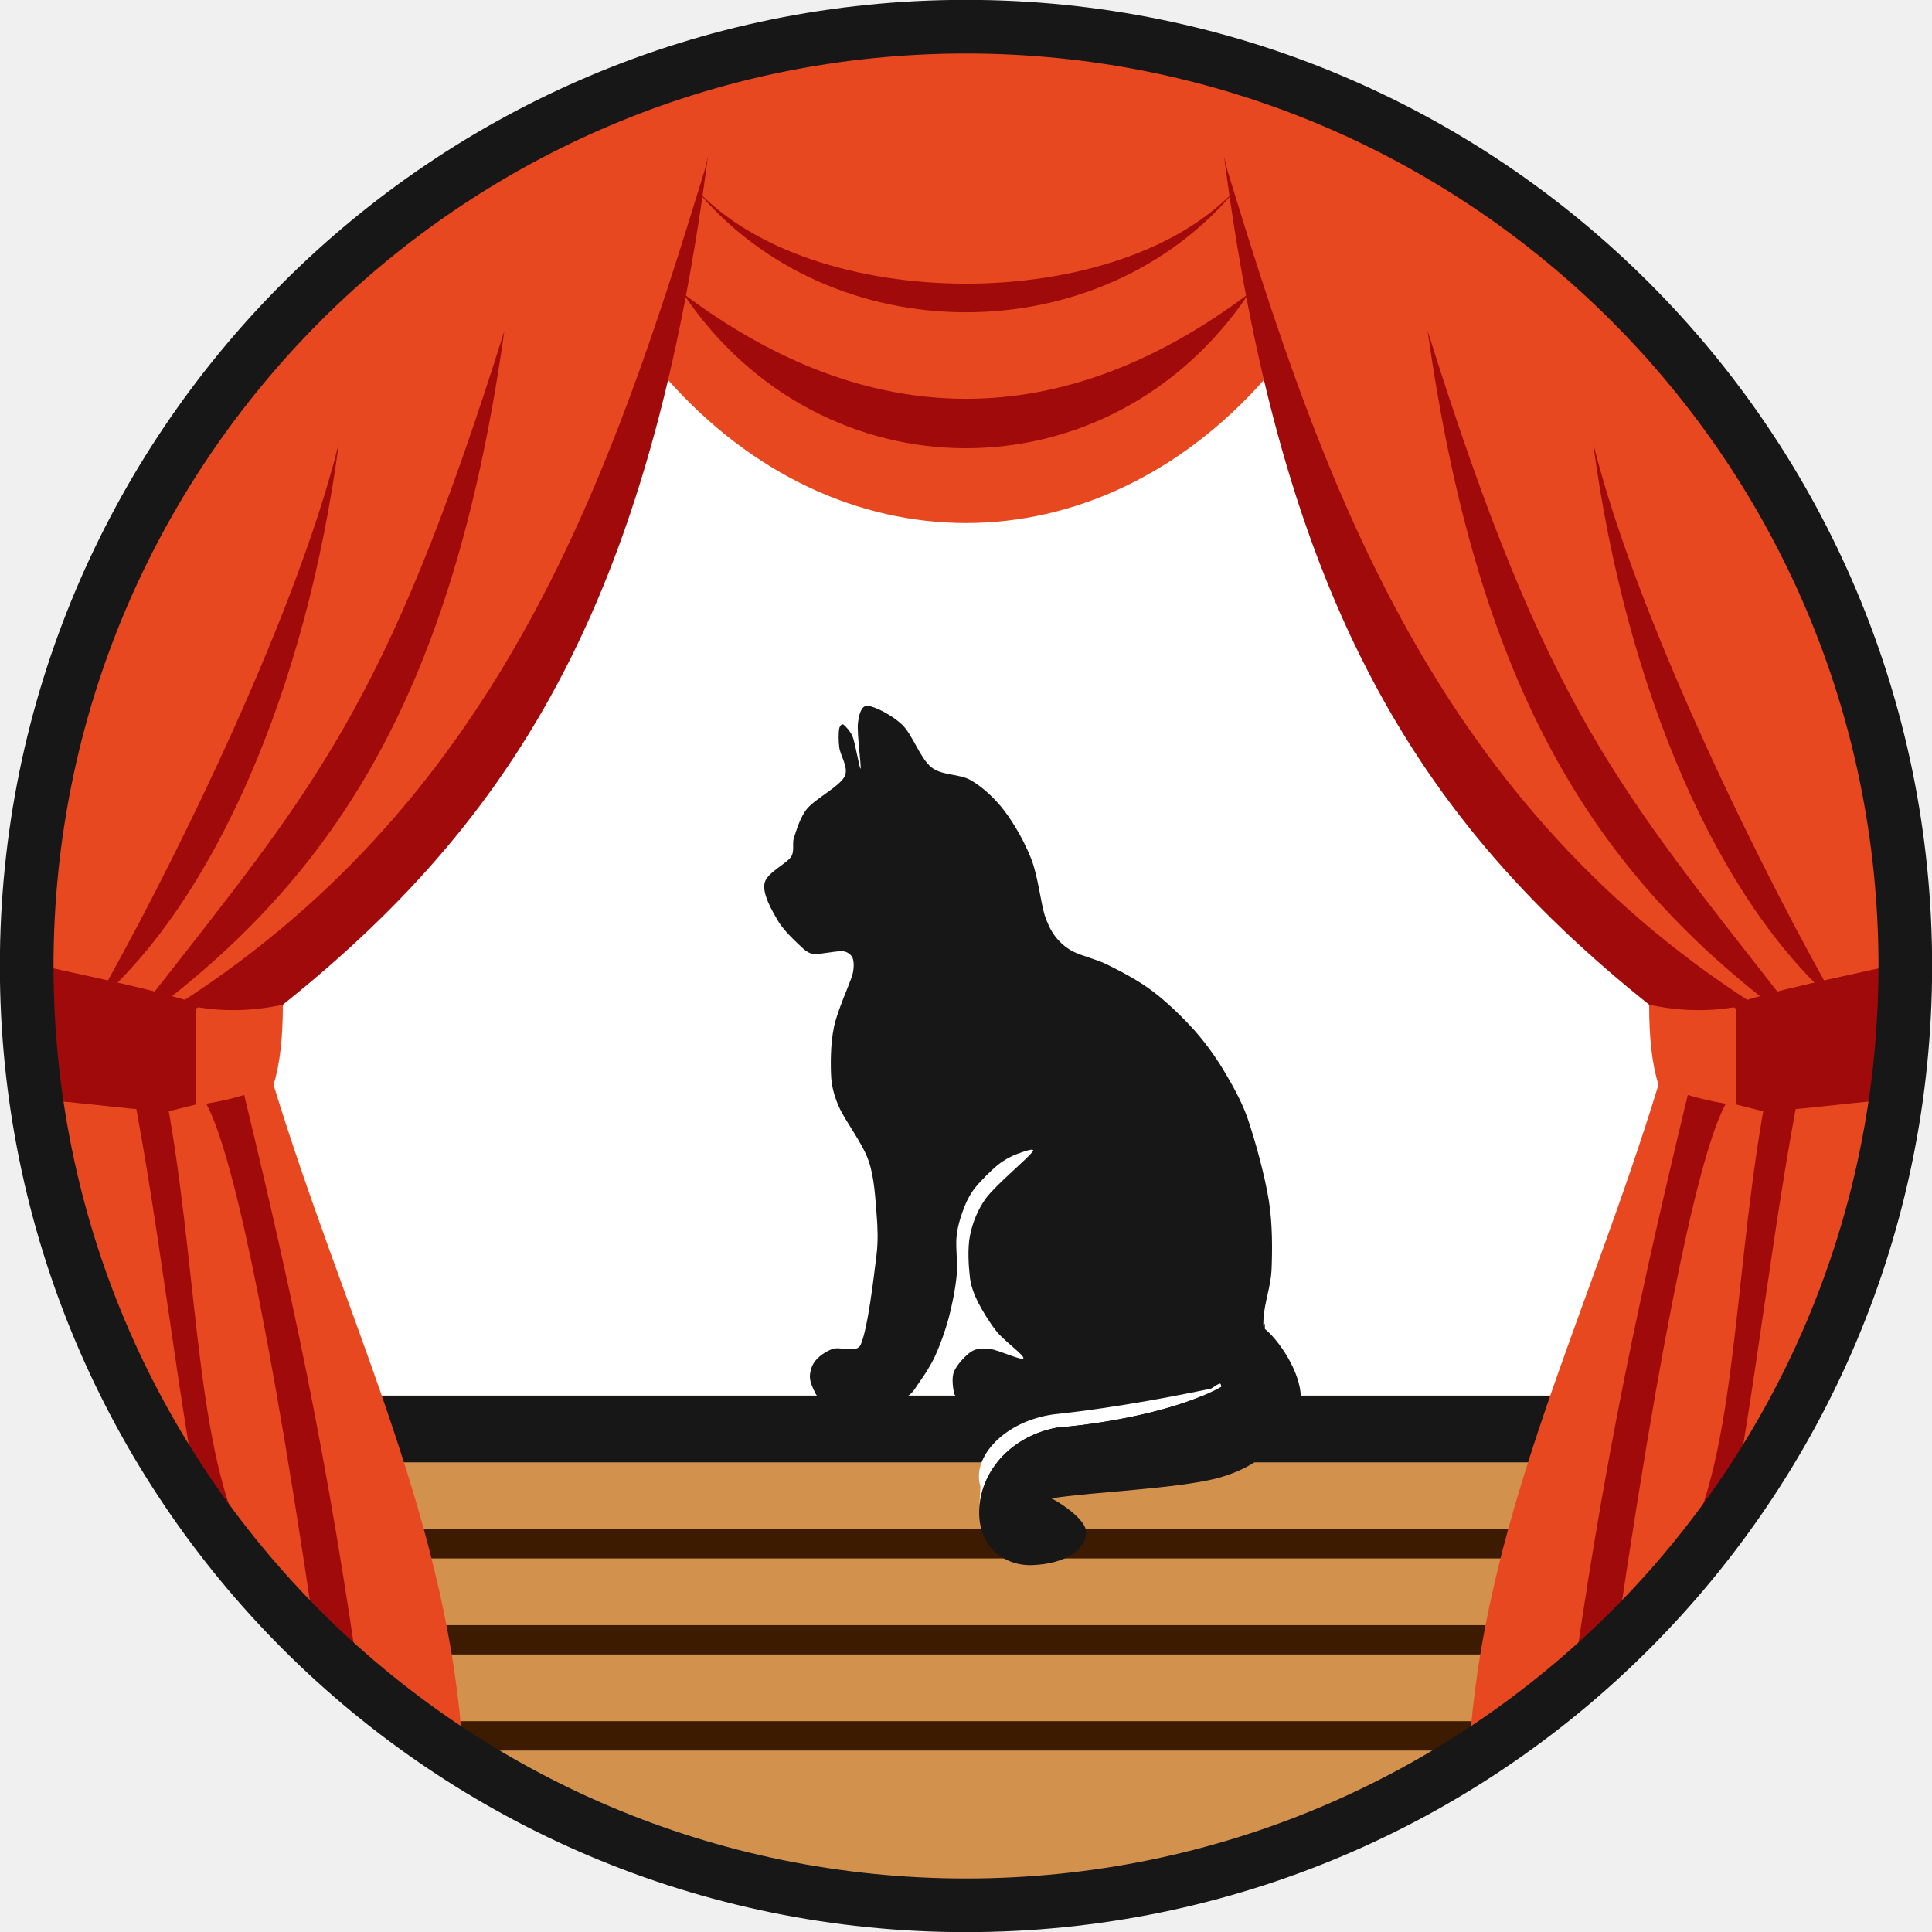
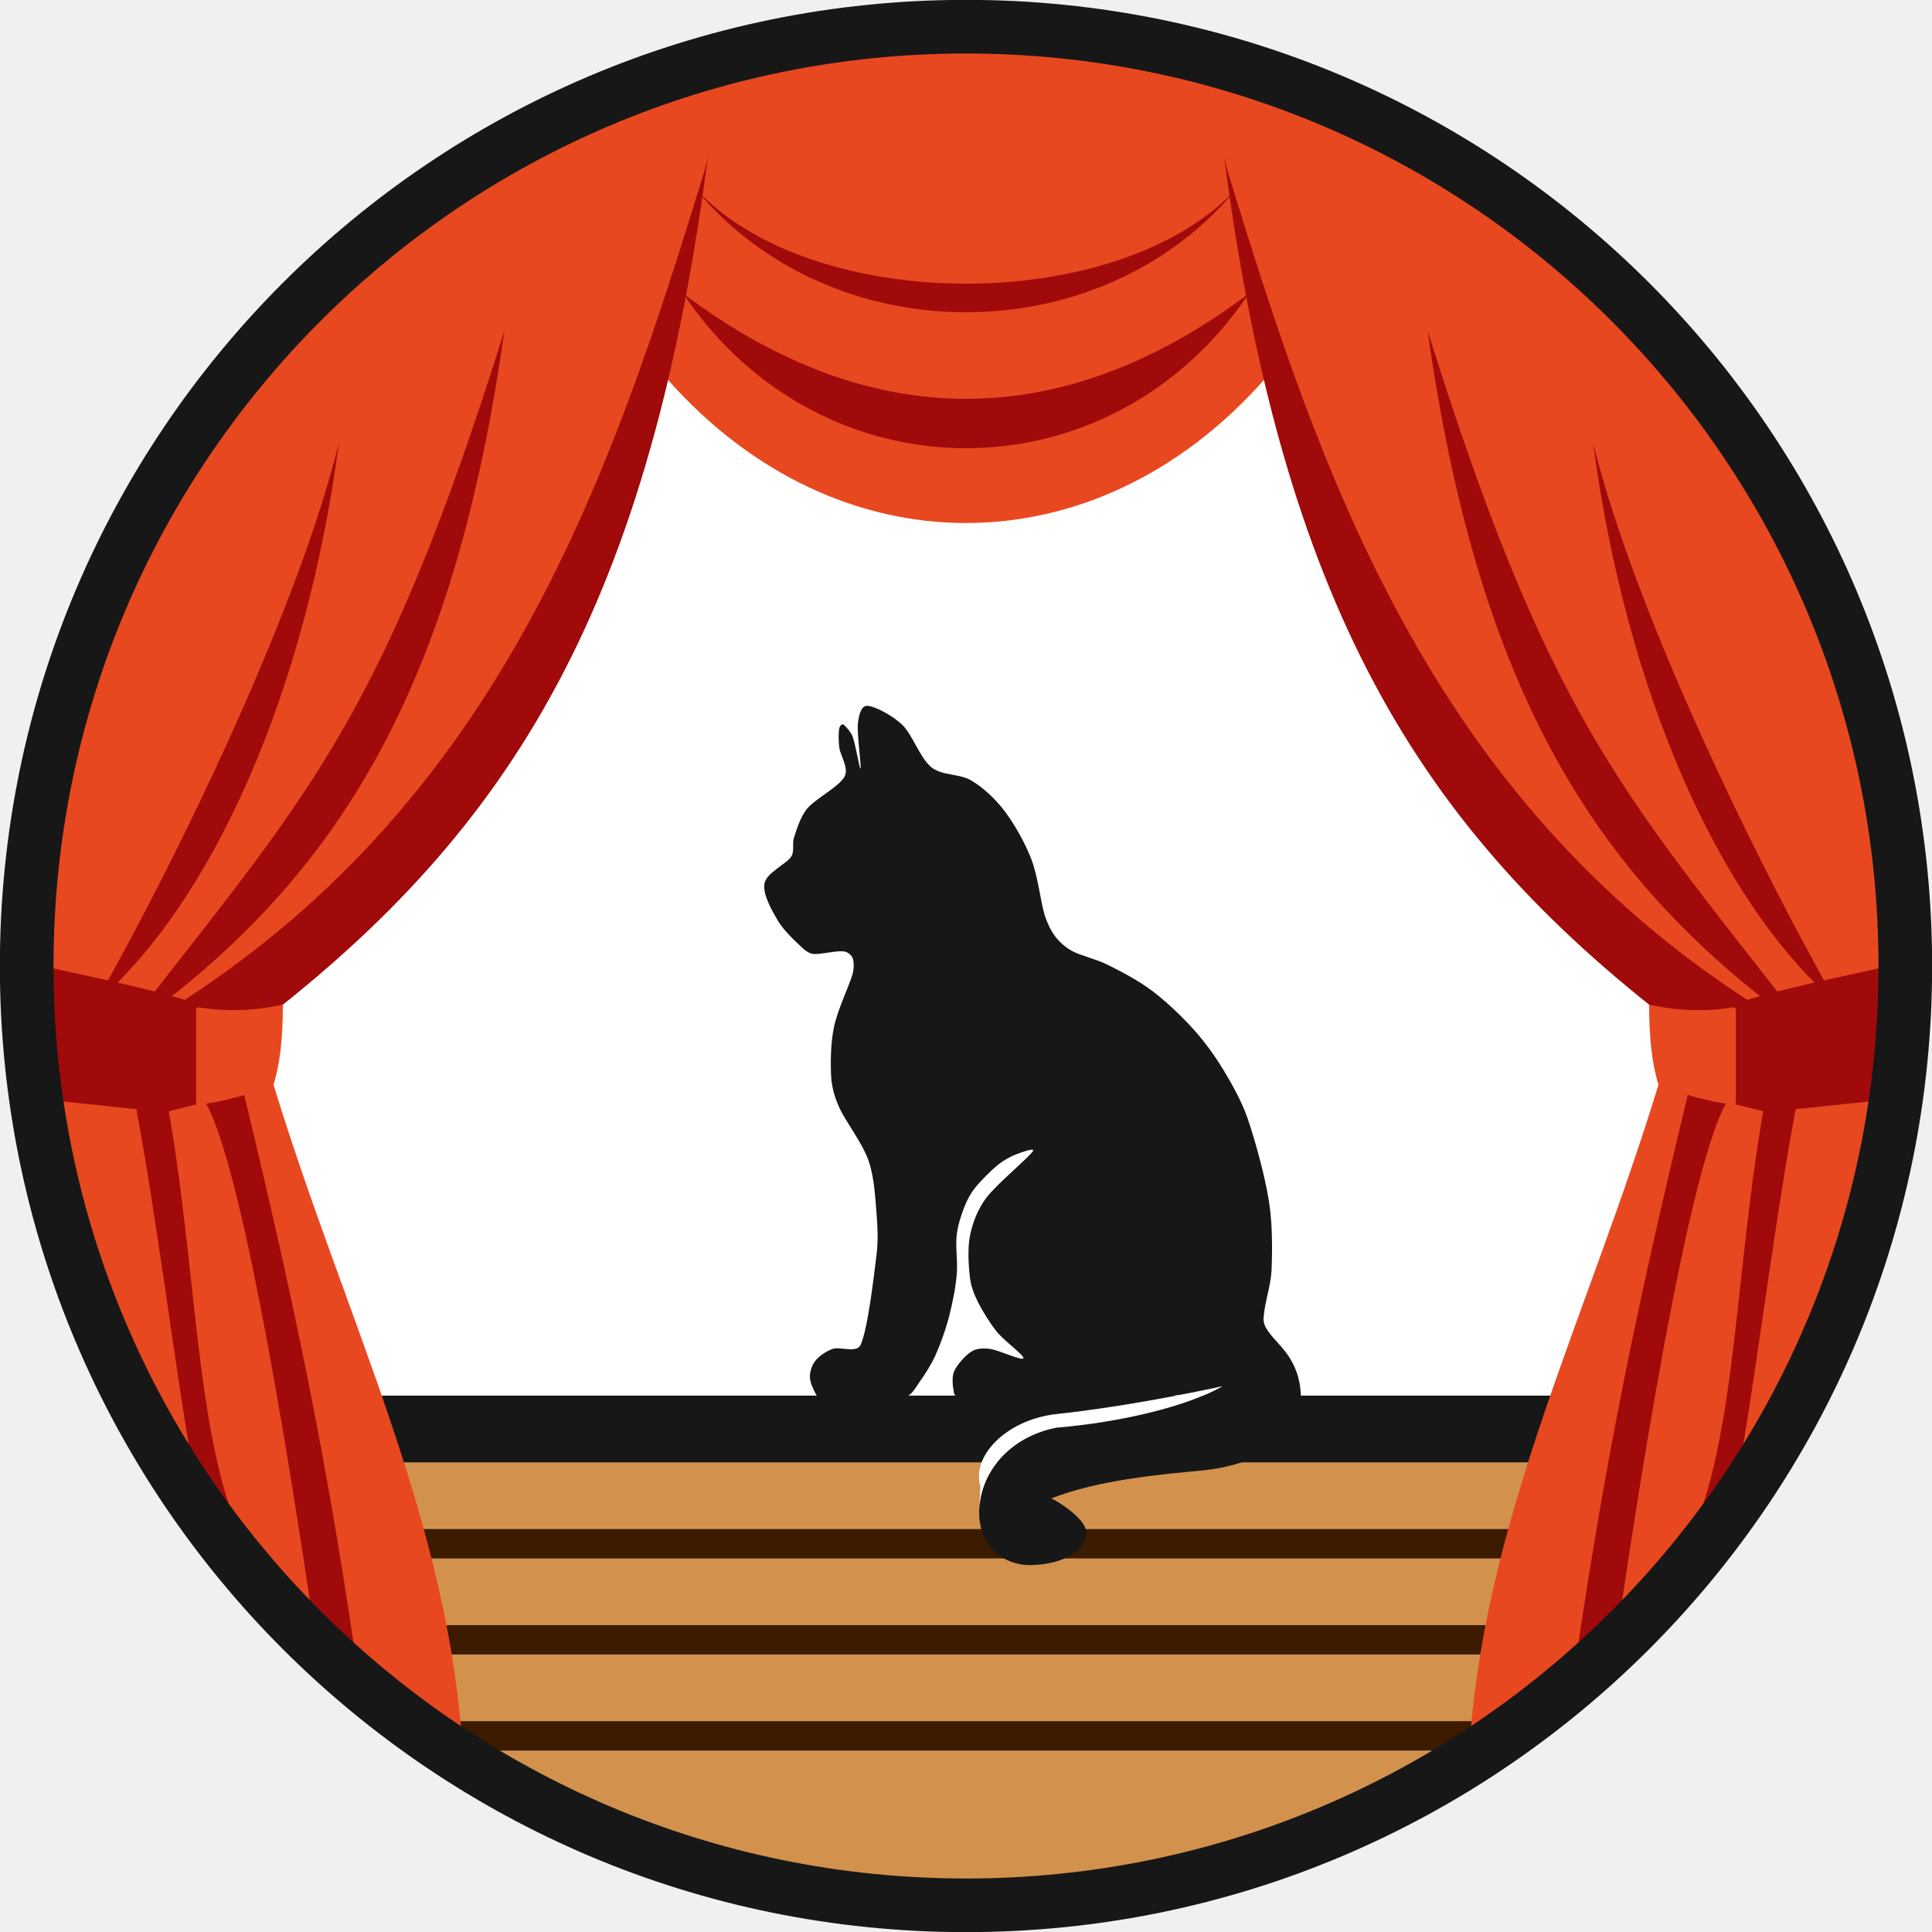
<svg xmlns="http://www.w3.org/2000/svg" viewBox="150 150 724 724">
  <defs>
    <clipPath id="ueber-kante">
      <rect x="0" y="0" width="1024" height="698" />
    </clipPath>
    <clipPath id="buehne">
      <circle cx="512" cy="512" r="343.0" />
    </clipPath>
    <g id="seitenvorhang">
      <path fill="#A00A0A" d="M100,150H418V186C398.2,366.6 347.6,453.3 256.0,526.5L250,532H100Z" />
      <path fill="#E84820" d="M100,150H421V186L414,214C379.5,326.7 338.9,447.9 217.2,526.0H100Z" />
      <path fill="#A00A0A" d="M339,274C320.9,403.0 280.0,472.6 211.0,526.0L204.5,526C267.3,445.6 294.5,416.0 339.0,274.0Z" />
      <path fill="#A00A0A" d="M277,316C264.7,409.0 229.9,487.9 185.7,526.0L185.6,526C210.4,482.8 260.2,384.1 277.0,316.0Z" />
      <path fill="#E84820" d="M100,540H246L252.5,556.5C278.7,642.2 316.2,715.6 323.0,800.0H100Z" />
      <path fill="#A00A0A" d="M197,545C208.9,600.3 216.4,674.5 226.0,720.0L238,720C221.7,678.0 223.5,609.3 209.0,545.0Z" />
      <path fill="#A00A0A" d="M223.3,545C217.5,592.0 227.0,473.0 272.0,790.0L286,790C273.0,696.7 259.5,634.0 237.8,545.0Z" />
      <path fill="#A00A0A" d="M150,508C175.0,514.7 198.0,518.1 222.0,525.5L240,527L240,556L225,563.5L213,566.5C195.0,565.7 171.1,561.5 150.0,561.5Z" />
      <path fill="#E84820" d="M223.5,528.5Q223.5,527.5 224.5,527.5Q239.75,530.0 256,526.5C256,538.5 255.0,548.5 252.5,556.5Q238.0,562.25 224.5,564Q223.5,564 223.5,563Z" />
    </g>
  </defs>
  <g clip-path="url(#buehne)">
    <circle cx="512" cy="512" r="343.0" fill="#fff" />
    <g id="boden">
      <rect x="0" y="673" width="1024" height="400" fill="#D2924D" />
      <rect x="0" y="673" width="1024" height="25" fill="#171717" />
      <g fill="#3C1B00">
        <rect x="0" y="723" width="1024" height="11" />
        <rect x="0" y="759" width="1024" height="11" />
        <rect x="0" y="795" width="1024" height="11" />
      </g>
    </g>
    <g id="schabracke">
      <path fill="#E84820" d="M400,150H624V292C560.4,364.0 463.6,364.0 400,292Z" />
      <path fill="#A00A0A" d="M410,220C453.5,268.4 570.5,268.4 614.0,220.0L614,220L614,220C563.0,282.7 461.0,282.7 410,220Z" />
      <path fill="#A00A0A" d="M406,260C475.9,312.6 548.1,312.6 618.0,260.0L618,260C566.1,337.3 457.9,337.3 406,260Z" />
    </g>
    <use href="#seitenvorhang" />
    <use href="#seitenvorhang" transform="matrix(-1 0 0 1 1024 0)" />
  </g>
  <circle id="rahmen" cx="512" cy="512" r="352.0" fill="none" stroke="#171717" stroke-width="20.1" />
-   <g id="katze" fill="#171717">
-     <path d="M623.0,673.5C619.6,678.4 605.6,674.1 603.0,673.5C601.1,673.1 606.8,670.8 607.5,670.0C607.8,669.6 607.5,668.3 607.0,668.5C605.2,669.1 600.7,673.3 597.0,673.5C580.7,674.3 523.9,673.8 509.0,673.5C508.3,673.5 507.6,672.7 507.5,672.0C507.2,670.4 506.5,666.5 507.5,664.0C508.6,661.4 511.8,657.9 514.0,656.5C516.0,655.2 518.7,655.2 521.0,655.5C524.2,655.9 533.1,660.1 533.5,659.0C533.9,657.9 526.3,652.5 523.5,649.0C520.8,645.6 518.2,641.3 516.5,638.0C515.1,635.2 513.9,632.1 513.5,629.0C513.0,624.8 512.5,618.0 513.5,613.0C514.5,608.0 516.5,603.1 519.5,599.0C523.4,593.8 535.1,584.2 537.0,581.5C538.2,579.8 532.9,581.8 531.0,582.5C528.8,583.3 526.1,584.8 524.0,586.5C521.4,588.6 517.6,592.4 515.5,595.0C513.8,597.1 512.5,599.5 511.5,602.0C510.3,605.0 508.9,609.2 508.5,613.0C508.0,617.3 509.0,623.0 508.5,628.0C508.0,633.2 506.8,639.0 505.5,644.0C504.2,648.8 502.3,654.0 500.5,658.0C498.9,661.5 496.4,665.4 494.5,668.0C493.0,670.1 491.6,673.1 489.0,673.5C482.8,674.4 462.6,673.8 457.0,673.5C456.3,673.5 455.8,672.6 455.5,672.0C454.9,670.8 453.5,668.0 453.5,666.0C453.5,664.0 454.2,661.6 455.5,660.0C456.9,658.2 459.5,656.4 462.0,655.5C464.8,654.5 471.0,657.2 472.5,654.0C475.2,648.1 477.5,628.2 478.5,620.0C479.1,615.0 478.9,610.0 478.5,605.0C478.0,599.2 477.7,591.4 475.5,585.0C473.2,578.3 466.8,570.2 464.5,565.0C462.9,561.5 461.8,557.8 461.5,554.0C461.2,549.0 461.2,541.2 462.5,535.0C463.8,528.5 468.3,519.3 469.5,515.0C470.0,513.1 470.1,510.4 469.5,509.0C469.0,507.7 467.4,506.6 466.0,506.5C463.6,506.2 457.5,507.7 455.0,507.5C453.5,507.4 452.1,506.5 451.0,505.5C448.8,503.4 443.9,499.1 441.5,495.0C439.1,490.9 435.7,485.0 436.5,481.0C437.3,477.0 444.7,473.8 446.5,471.0C447.8,469.0 446.8,466.2 447.5,464.0C448.5,461.0 449.9,456.1 452.5,453.0C455.7,449.2 464.5,444.8 466.5,441.0C468.2,437.7 464.8,433.0 464.5,430.0C464.2,427.7 464.2,424.4 464.5,423.0C464.6,422.3 465.4,421.1 466.0,421.5C466.8,422.0 468.8,424.2 469.5,426.0C470.6,428.8 472.2,438.8 472.5,438.0C472.8,437.2 471.1,424.9 471.5,421.0C471.8,418.6 472.5,414.4 475.0,414.5C477.8,414.6 484.4,418.1 488.0,421.5C492.0,425.3 494.7,434.0 499.0,437.5C503.1,440.8 509.5,439.8 514.0,442.5C518.6,445.2 523.1,449.5 526.5,454.0C530.2,458.9 534.0,465.6 536.5,472.0C539.0,478.5 540.0,488.2 541.5,493.0C542.4,495.8 543.8,498.8 545.5,501.0C547.2,503.2 549.5,505.2 552.0,506.5C555.2,508.2 560.8,509.4 565.0,511.5C570.0,514.0 576.8,517.5 582.0,521.5C587.4,525.6 593.1,531.1 597.5,536.0C601.6,540.6 605.3,545.7 608.5,551.0C611.8,556.5 615.3,562.7 617.5,569.0C620.3,577.2 624.0,590.5 625.5,600.0C626.9,608.6 626.8,618.7 626.5,626.0C626.2,632.1 623.9,637.9 623.5,644.0C622.9,651.9 626.4,668.6 623.0,673.5Z" />
+   <g id="katze">
+     <path d="M509,673.5C508.3,673.5 507.6,672.7 507.5,672.0C507.2,670.4 506.5,666.5 507.5,664.0C508.6,661.4 511.8,657.9 514.0,656.5C516.0,655.2 518.7,655.2 521.0,655.5C524.2,655.9 533.1,660.1 533.5,659.0C533.9,657.9 526.3,652.5 523.5,649.0C520.8,645.6 518.2,641.3 516.5,638.0C515.1,635.2 513.9,632.1 513.5,629.0C513.0,624.8 512.5,618.0 513.5,613.0C514.5,608.0 516.5,603.1 519.5,599.0C523.4,593.8 535.1,584.2 537.0,581.5C538.2,579.8 532.9,581.8 531.0,582.5C528.8,583.3 526.1,584.8 524.0,586.5C521.4,588.6 517.6,592.4 515.5,595.0C513.8,597.1 512.5,599.5 511.5,602.0C510.3,605.0 508.9,609.2 508.5,613.0C508.0,617.3 509.0,623.0 508.5,628.0C508.0,633.2 506.8,639.0 505.5,644.0C504.2,648.8 502.3,654.0 500.5,658.0C498.9,661.5 496.4,665.4 494.5,668.0C493.0,670.1 491.6,673.1 489.0,673.5C482.8,674.4 462.6,673.8 457.0,673.5C456.3,673.5 455.8,672.6 455.5,672.0C454.9,670.8 453.5,668.0 453.5,666.0C453.5,664.0 454.2,661.6 455.5,660.0C456.9,658.2 459.5,656.4 462.0,655.5C464.8,654.5 471.0,657.2 472.5,654.0C475.2,648.1 477.5,628.2 478.5,620.0C479.1,615.0 478.9,610.0 478.5,605.0C478.0,599.2 477.7,591.4 475.5,585.0C473.2,578.3 466.8,570.2 464.5,565.0C462.9,561.5 461.8,557.8 461.5,554.0C461.2,549.0 461.2,541.2 462.5,535.0C463.8,528.5 468.3,519.3 469.5,515.0C470.0,513.1 470.1,510.4 469.5,509.0C469.0,507.7 467.4,506.6 466.0,506.5C463.6,506.2 457.5,507.7 455.0,507.5C453.5,507.4 452.1,506.5 451.0,505.5C448.8,503.4 443.9,499.1 441.5,495.0C439.1,490.9 435.7,485.0 436.5,481.0C437.3,477.0 444.7,473.8 446.5,471.0C447.8,469.0 446.8,466.2 447.5,464.0C448.5,461.0 449.9,456.1 452.5,453.0C455.7,449.2 464.5,444.8 466.5,441.0C468.2,437.7 464.8,433.0 464.5,430.0C464.2,427.7 464.2,424.4 464.5,423.0C464.6,422.3 465.4,421.1 466.0,421.5C466.8,422.0 468.8,424.2 469.5,426.0C470.6,428.8 472.2,438.8 472.5,438.0C472.8,437.2 471.1,424.9 471.5,421.0C471.8,418.6 472.5,414.4 475.0,414.5C477.8,414.6 484.4,418.1 488.0,421.5C492.0,425.3 494.7,434.0 499.0,437.5C503.1,440.8 509.5,439.8 514.0,442.5C518.6,445.2 523.1,449.5 526.5,454.0C530.2,458.9 534.0,465.6 536.5,472.0C539.0,478.5 540.0,488.2 541.5,493.0C542.4,495.8 543.8,498.8 545.5,501.0C547.2,503.2 549.5,505.2 552.0,506.5C555.2,508.2 560.8,509.4 565.0,511.5C570.0,514.0 576.8,517.5 582.0,521.5C587.4,525.6 593.1,531.1 597.5,536.0C601.6,540.6 605.3,545.7 608.5,551.0C611.8,556.5 615.3,562.7 617.5,569.0C620.3,577.2 624.0,590.5 625.5,600.0C626.9,608.6 626.8,618.7 626.5,626.0C626.2,632.1 623.9,637.9 623.5,644.0C623.4,647.5 626,650 630,654.5C634,659 637.5,665 637.5,674C637.5,690 620,699 601,701C585,702.5 562,704.5 544,711.5C549,714 557,720 557,724C557,731 549,736 537,736.5C527,737 516,730 517,715C518,700 530,688 546,685C570,683 595,677 608,669.5C600,672 590,673.4 580,673.6L509,673.5Z" fill="#171717" />
    <path d="M608,669.5C595,677 570,683 546,685C530,688 518,700 517,715L517.4,707C514,696 526.5,682.5 545,680C569,677.5 594,672.5 608,669.5Z" fill="#fff" />
-     <path d="M624,646L608,669.5C595,677 570,683 546,685C530,688 518,700 517,715C516,730 527,737 537,736.5C549,736 557,731 557,724C557,720 549,714 544,711.5C560,709 590,708 606,704C617,701 625,696 630,688L637.5,674C637.5,664 629,652 624,648Z" />
  </g>
</svg>
